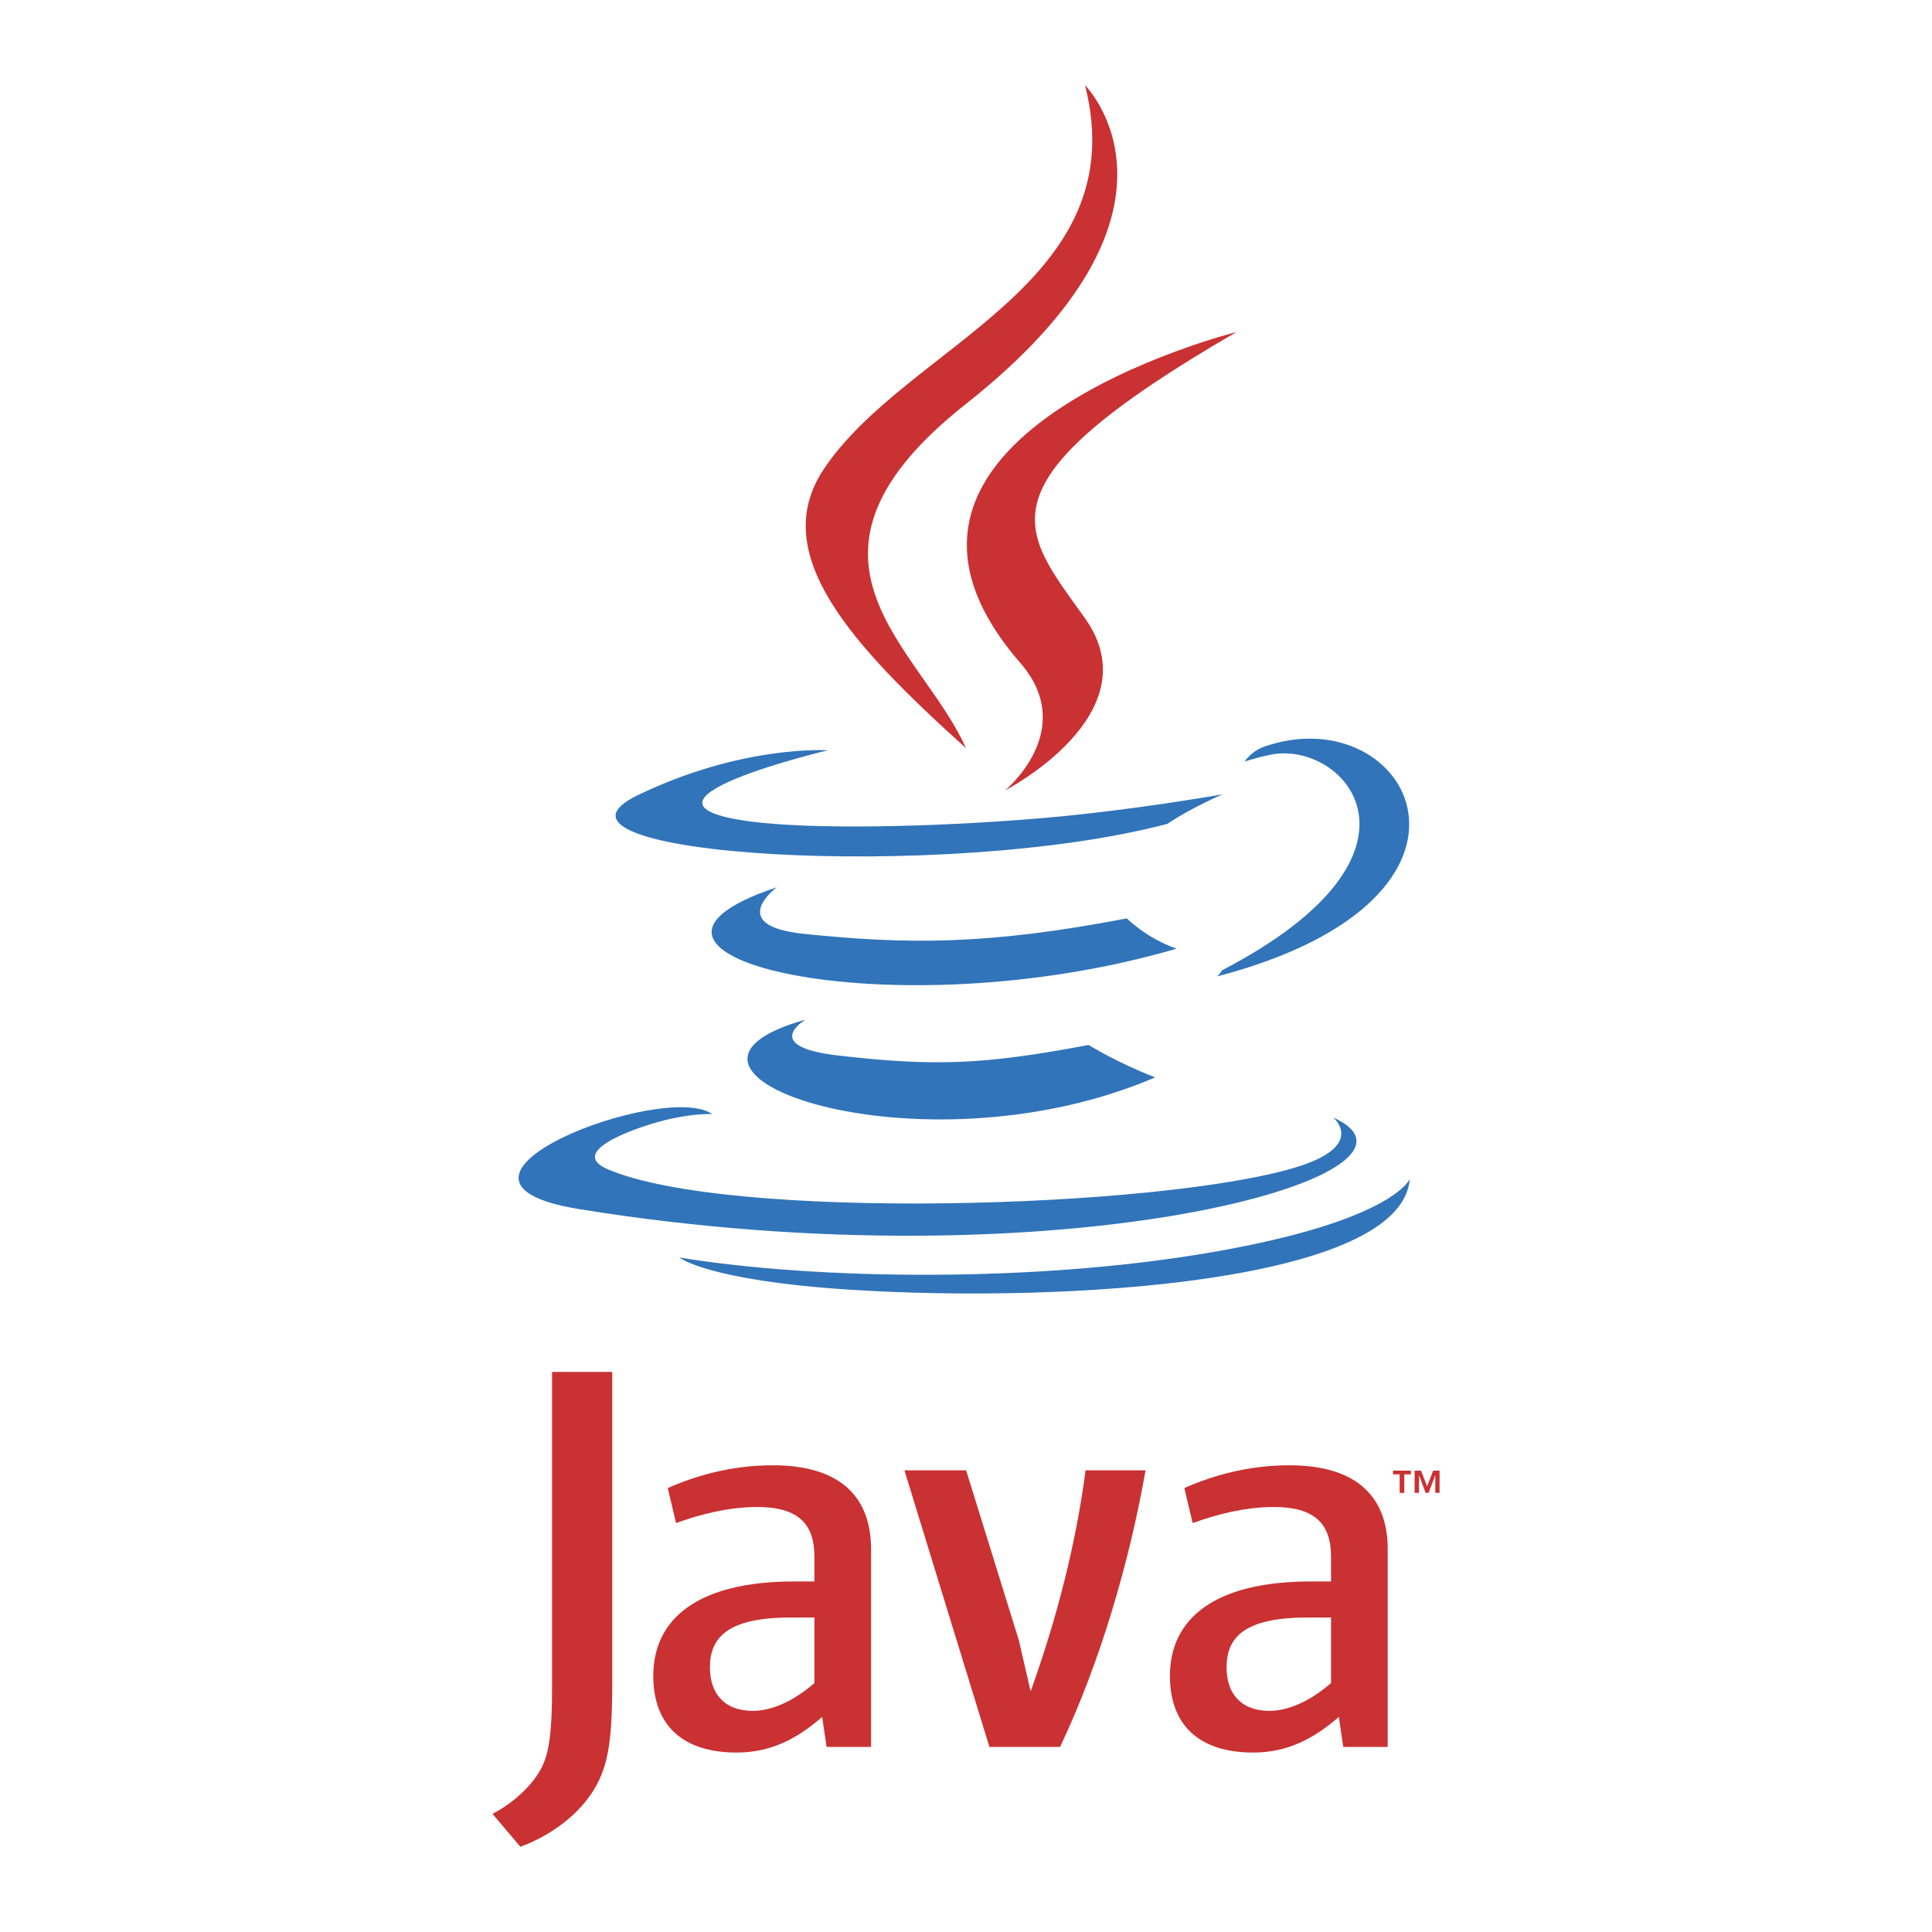
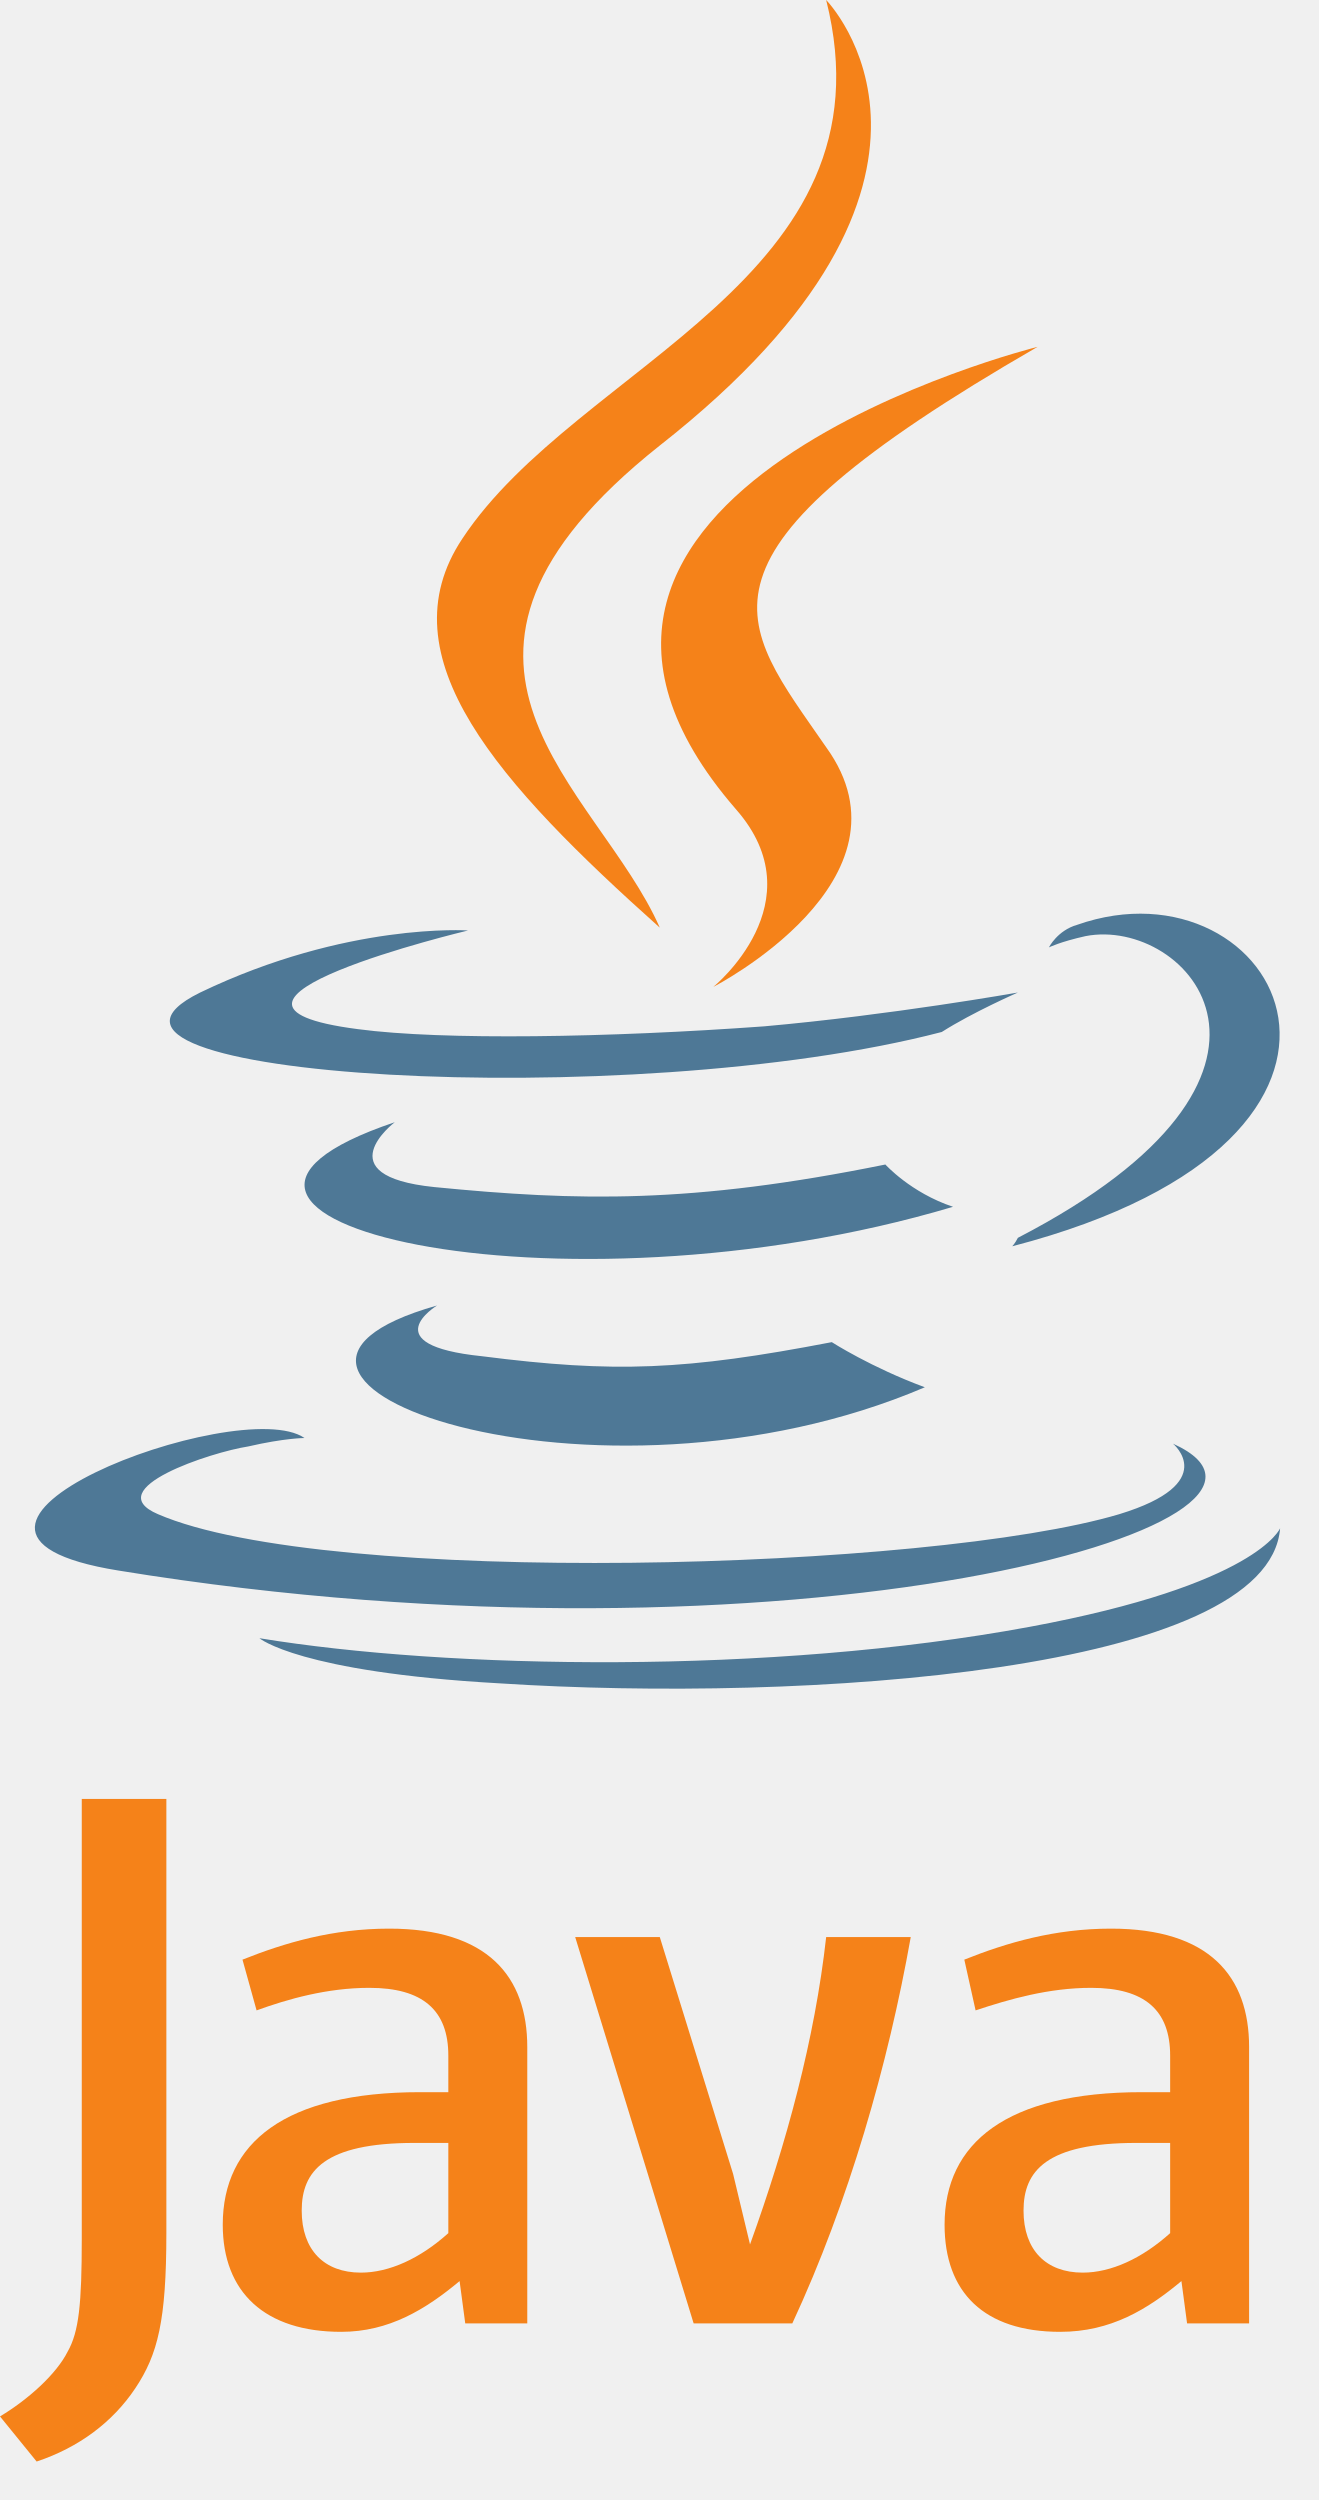
- <svg xmlns="http://www.w3.org/2000/svg" width="2500" height="2500" viewBox="0 0 192.756 192.756">
-   <g fill-rule="evenodd" clip-rule="evenodd">
-     <path fill="#fff" d="M0 0h192.756v192.756H0V0z" />
-     <path d="M80.372 101.729s-4.604 2.679 3.28 3.584c9.554 1.091 14.434.934 24.959-1.057 0 0 2.771 1.735 6.639 3.236-23.601 10.113-53.413-.585-34.878-5.763zM77.487 88.532s-5.165 3.823 2.726 4.639c10.206 1.054 18.262 1.14 32.211-1.544 0 0 1.926 1.955 4.957 3.023-28.531 8.345-60.307.657-39.894-6.118z" fill="#3174b9" />
-     <path d="M101.797 66.143c5.818 6.697-1.525 12.72-1.525 12.72s14.766-7.621 7.984-17.168c-6.332-8.899-11.189-13.32 15.102-28.566-.001-.001-41.27 10.303-21.561 33.014z" fill="#ca3132" />
-     <path d="M133.01 111.491s3.408 2.81-3.754 4.983c-13.619 4.125-56.694 5.369-68.659.164-4.298-1.872 3.766-4.467 6.303-5.015 2.646-.572 4.156-.468 4.156-.468-4.783-3.368-30.916 6.615-13.272 9.479 48.112 7.801 87.704-3.512 75.226-9.143zM82.587 74.857s-21.908 5.205-7.757 7.097c5.977.799 17.883.615 28.982-.316 9.068-.761 18.17-2.389 18.17-2.389s-3.195 1.371-5.51 2.949c-22.251 5.853-65.229 3.127-52.855-2.856 10.462-5.061 18.97-4.485 18.97-4.485zM121.891 96.824c22.617-11.75 12.16-23.044 4.859-21.522-1.785.373-2.586.695-2.586.695s.666-1.042 1.932-1.49c14.441-5.075 25.545 14.972-4.656 22.911-.001 0 .347-.314.451-.594z" fill="#3174b9" />
-     <path d="M108.256 8.504s12.523 12.531-11.881 31.794c-19.571 15.458-4.462 24.269-.006 34.34-11.426-10.307-19.807-19.382-14.185-27.826 8.254-12.395 31.125-18.406 26.072-38.308z" fill="#ca3132" />
-     <path d="M84.812 128.674c21.706 1.388 55.045-.771 55.836-11.044 0 0-1.518 3.894-17.941 6.983-18.529 3.488-41.386 3.082-54.938.845 0 0 2.777 2.298 17.043 3.216z" fill="#3174b9" />
-     <path d="M139.645 147.096h-.66v-.37h1.781v.37h-.66v1.848h-.461v-1.848zm3.554.092h-.008l-.656 1.755h-.301l-.652-1.755h-.008v1.755h-.438v-2.218h.643l.604 1.569.604-1.569h.637v2.218h-.424v-1.755h-.001zM81.255 167.921c-2.047 1.774-4.211 2.772-6.154 2.772-2.768 0-4.27-1.663-4.27-4.324 0-2.881 1.608-4.989 8.044-4.989h2.379v6.541h.001zm5.65 6.374v-19.732c0-5.043-2.876-8.371-9.809-8.371-4.045 0-7.591.999-10.474 2.272l.83 3.495c2.271-.834 5.207-1.607 8.089-1.607 3.994 0 5.713 1.607 5.713 4.934v2.495h-1.996c-9.702 0-14.08 3.764-14.08 9.423 0 4.876 2.885 7.648 8.316 7.648 3.491 0 6.099-1.441 8.534-3.55l.443 2.993h4.434zM105.762 174.295h-7.045l-8.483-27.601h6.154l5.265 16.961 1.172 5.096c2.656-7.371 4.541-14.854 5.484-22.057h5.984c-1.602 9.088-4.488 19.066-8.531 27.601zM132.799 167.921c-2.053 1.774-4.217 2.772-6.156 2.772-2.768 0-4.268-1.663-4.268-4.324 0-2.881 1.609-4.989 8.041-4.989h2.383v6.541zm5.652 6.374v-19.732c0-5.043-2.885-8.371-9.811-8.371-4.049 0-7.594.999-10.477 2.272l.83 3.495c2.271-.834 5.213-1.607 8.096-1.607 3.988 0 5.709 1.607 5.709 4.934v2.495h-1.996c-9.703 0-14.078 3.764-14.078 9.423 0 4.876 2.879 7.648 8.311 7.648 3.494 0 6.098-1.441 8.539-3.55l.445 2.993h4.432zM58.983 178.985c-1.61 2.353-4.214 4.216-7.061 5.267l-2.79-3.286c2.169-1.113 4.027-2.91 4.892-4.582.745-1.49 1.056-3.406 1.056-7.992v-31.515h6.005v31.08c0 6.134-.49 8.613-2.102 11.028z" fill="#ca3132" />
+ <svg xmlns="http://www.w3.org/2000/svg" width="242.752" height="460.24" id="svg1968" version="1.0">
+   <defs id="defs1970" />
+   <g id="layer1" transform="translate(3824.556,782.8939)">
+     <g id="Ebene_x0020_1" transform="translate(-3826.724,-785.8793)">
+       <g id="_198302696">
+         <path d="M 82.626,243.321 C 82.626,243.321 70.687,250.588 90.931,252.665 C 115.328,255.779 128.306,255.26 155.298,250.069 C 155.298,250.069 162.565,254.741 172.427,258.375 C 111.695,284.329 34.87,256.817 82.626,243.321 L 82.626,243.321 z M 74.84,209.581 C 74.84,209.581 61.863,219.443 82.107,221.519 C 108.58,224.115 129.344,224.634 165.16,217.367 C 165.16,217.367 169.832,222.558 177.618,225.153 C 104.428,246.955 22.412,227.23 74.84,209.581 L 74.84,209.581 z M 218.107,268.756 C 218.107,268.756 226.931,276.024 208.244,281.733 C 173.466,292.115 62.381,295.229 31.236,281.733 C 20.336,277.062 41.099,270.313 47.847,269.275 C 54.595,267.718 58.228,267.718 58.228,267.718 C 46.29,259.413 -21.191,284.848 23.969,292.115 C 148.03,312.359 250.29,283.291 218.106,268.756 L 218.107,268.756 z M 88.336,174.283 C 88.336,174.283 31.756,187.779 68.092,192.451 C 83.664,194.527 114.29,194.008 142.84,191.932 C 166.198,189.855 189.558,185.703 189.558,185.703 C 189.558,185.703 181.252,189.336 175.542,192.97 C 117.924,208.023 7.359,201.275 39.023,185.703 C 66.015,172.726 88.335,174.283 88.335,174.283 L 88.336,174.283 z M 189.558,230.863 C 247.695,200.756 220.703,171.688 202.016,175.321 C 197.344,176.359 195.268,177.398 195.268,177.398 C 195.268,177.398 196.825,174.283 200.458,173.245 C 237.313,160.268 266.382,212.176 188.52,232.42 C 188.52,232.42 189.038,231.901 189.558,230.863 L 189.558,230.863 z M 94.046,312.878 C 150.107,316.512 235.756,310.802 237.832,284.329 C 237.832,284.329 233.68,294.711 191.634,302.496 C 143.878,311.321 84.703,310.283 49.924,304.573 C 49.924,304.573 57.191,310.802 94.046,312.878 L 94.046,312.878 z " id="_227268128" style="fill:#4e7896" />
+         <path d="M 154.26,2.985 C 154.26,2.985 186.443,35.688 123.634,85.001 C 73.283,124.97 112.214,147.809 123.634,173.764 C 94.046,147.291 72.764,123.932 87.298,102.13 C 108.581,69.947 167.237,54.375 154.26,2.985 L 154.26,2.985 z M 137.649,151.962 C 152.702,169.092 133.497,184.665 133.497,184.665 C 133.497,184.665 171.909,164.94 154.26,140.543 C 138.168,117.184 125.71,105.764 193.191,66.833 C 193.191,66.833 86.779,93.306 137.649,151.962 L 137.649,151.962 z M 99.237,430.71 L 99.237,379.84 C 99.237,366.863 91.97,358.039 73.802,358.039 C 63.42,358.039 54.596,360.634 46.809,363.748 L 49.405,373.092 C 55.115,371.015 62.382,368.939 70.168,368.939 C 80.031,368.939 84.703,373.092 84.703,381.397 L 84.703,388.145 L 79.512,388.145 C 54.596,388.145 43.176,397.489 43.176,412.542 C 43.176,425 50.962,432.267 64.977,432.267 C 73.802,432.267 80.55,428.115 86.779,422.924 L 87.817,430.71 L 99.237,430.71 L 99.237,430.71 z M 84.703,414.099 C 79.512,418.771 73.802,421.367 68.611,421.367 C 61.863,421.367 57.711,417.214 57.711,409.947 C 57.711,402.68 61.863,397.489 78.474,397.489 L 84.703,397.489 L 84.703,414.099 L 84.703,414.099 z M 148.031,430.71 L 129.863,430.71 L 108.061,359.596 L 123.634,359.596 L 137.13,403.199 L 140.244,416.176 C 146.993,397.489 152.184,378.282 154.26,359.596 L 169.833,359.596 C 165.68,382.955 158.413,408.389 148.031,430.71 L 148.031,430.71 z M 232.123,430.71 L 232.123,379.84 C 232.123,366.863 224.855,358.039 206.687,358.039 C 196.305,358.039 187.481,360.634 179.695,363.748 L 181.771,373.092 C 188,371.015 195.267,368.939 203.054,368.939 C 212.916,368.939 217.588,373.092 217.588,381.397 L 217.588,388.145 L 212.397,388.145 C 187.481,388.145 176.061,397.489 176.061,412.542 C 176.061,425 183.329,432.267 197.344,432.267 C 206.687,432.267 213.436,428.115 219.665,422.924 L 220.703,430.71 L 232.123,430.71 L 232.123,430.71 z M 217.588,414.099 C 212.397,418.771 206.687,421.367 201.496,421.367 C 194.748,421.367 190.596,417.214 190.596,409.947 C 190.596,402.68 194.748,397.489 211.359,397.489 L 217.588,397.489 L 217.588,414.099 L 217.588,414.099 z M 27.084,442.649 C 22.931,448.878 16.702,453.55 8.916,456.145 L 2.168,447.84 C 7.359,444.725 12.55,440.054 14.626,435.901 C 16.702,432.268 17.222,427.076 17.222,415.138 L 17.222,334.161 L 32.794,334.161 L 32.794,414.1 C 32.794,430.191 31.237,436.42 27.084,442.649 L 27.084,442.649 z " id="_230367536" style="fill:#f58219" />
+       </g>
+     </g>
  </g>
</svg>
